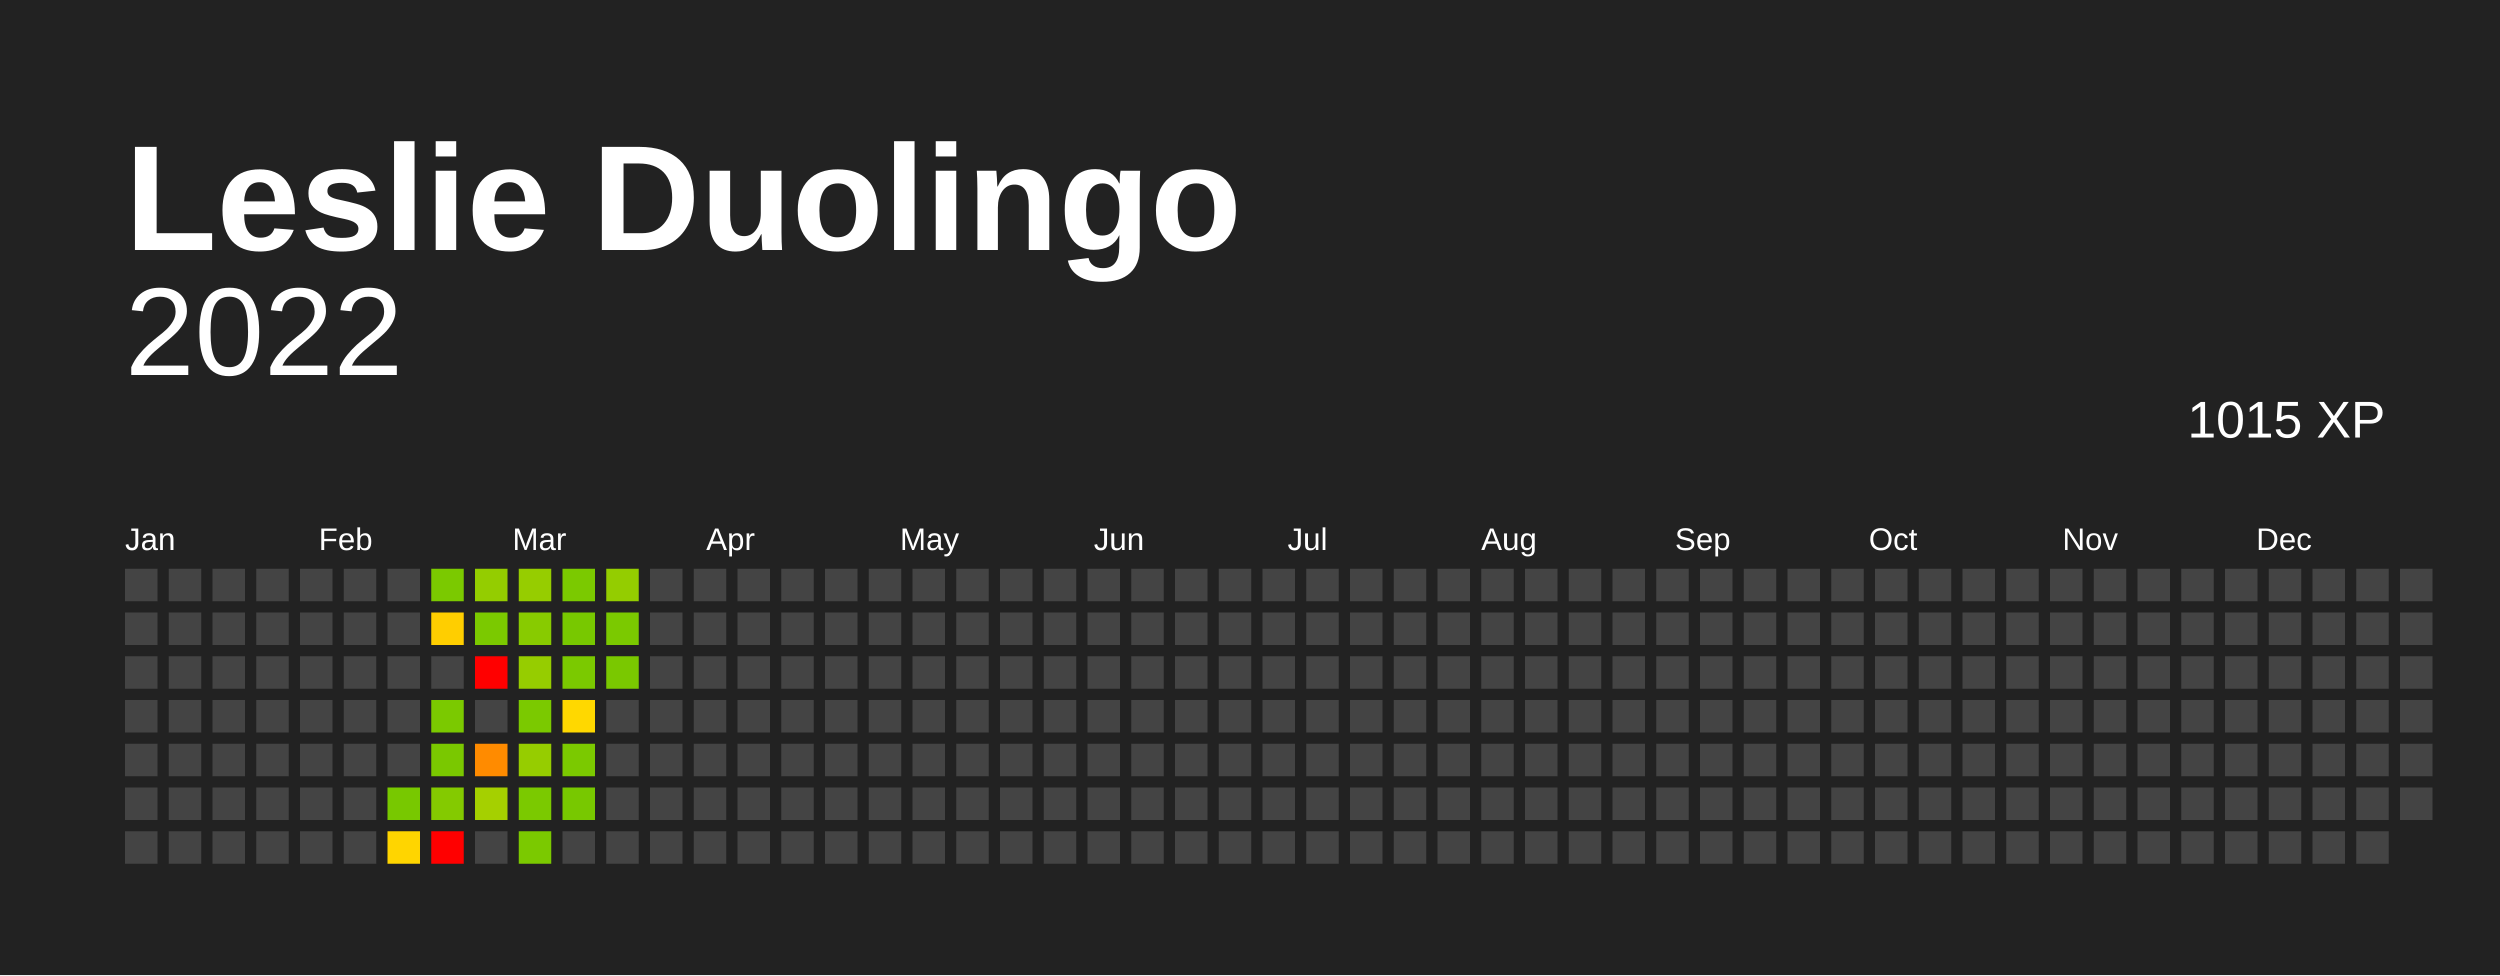
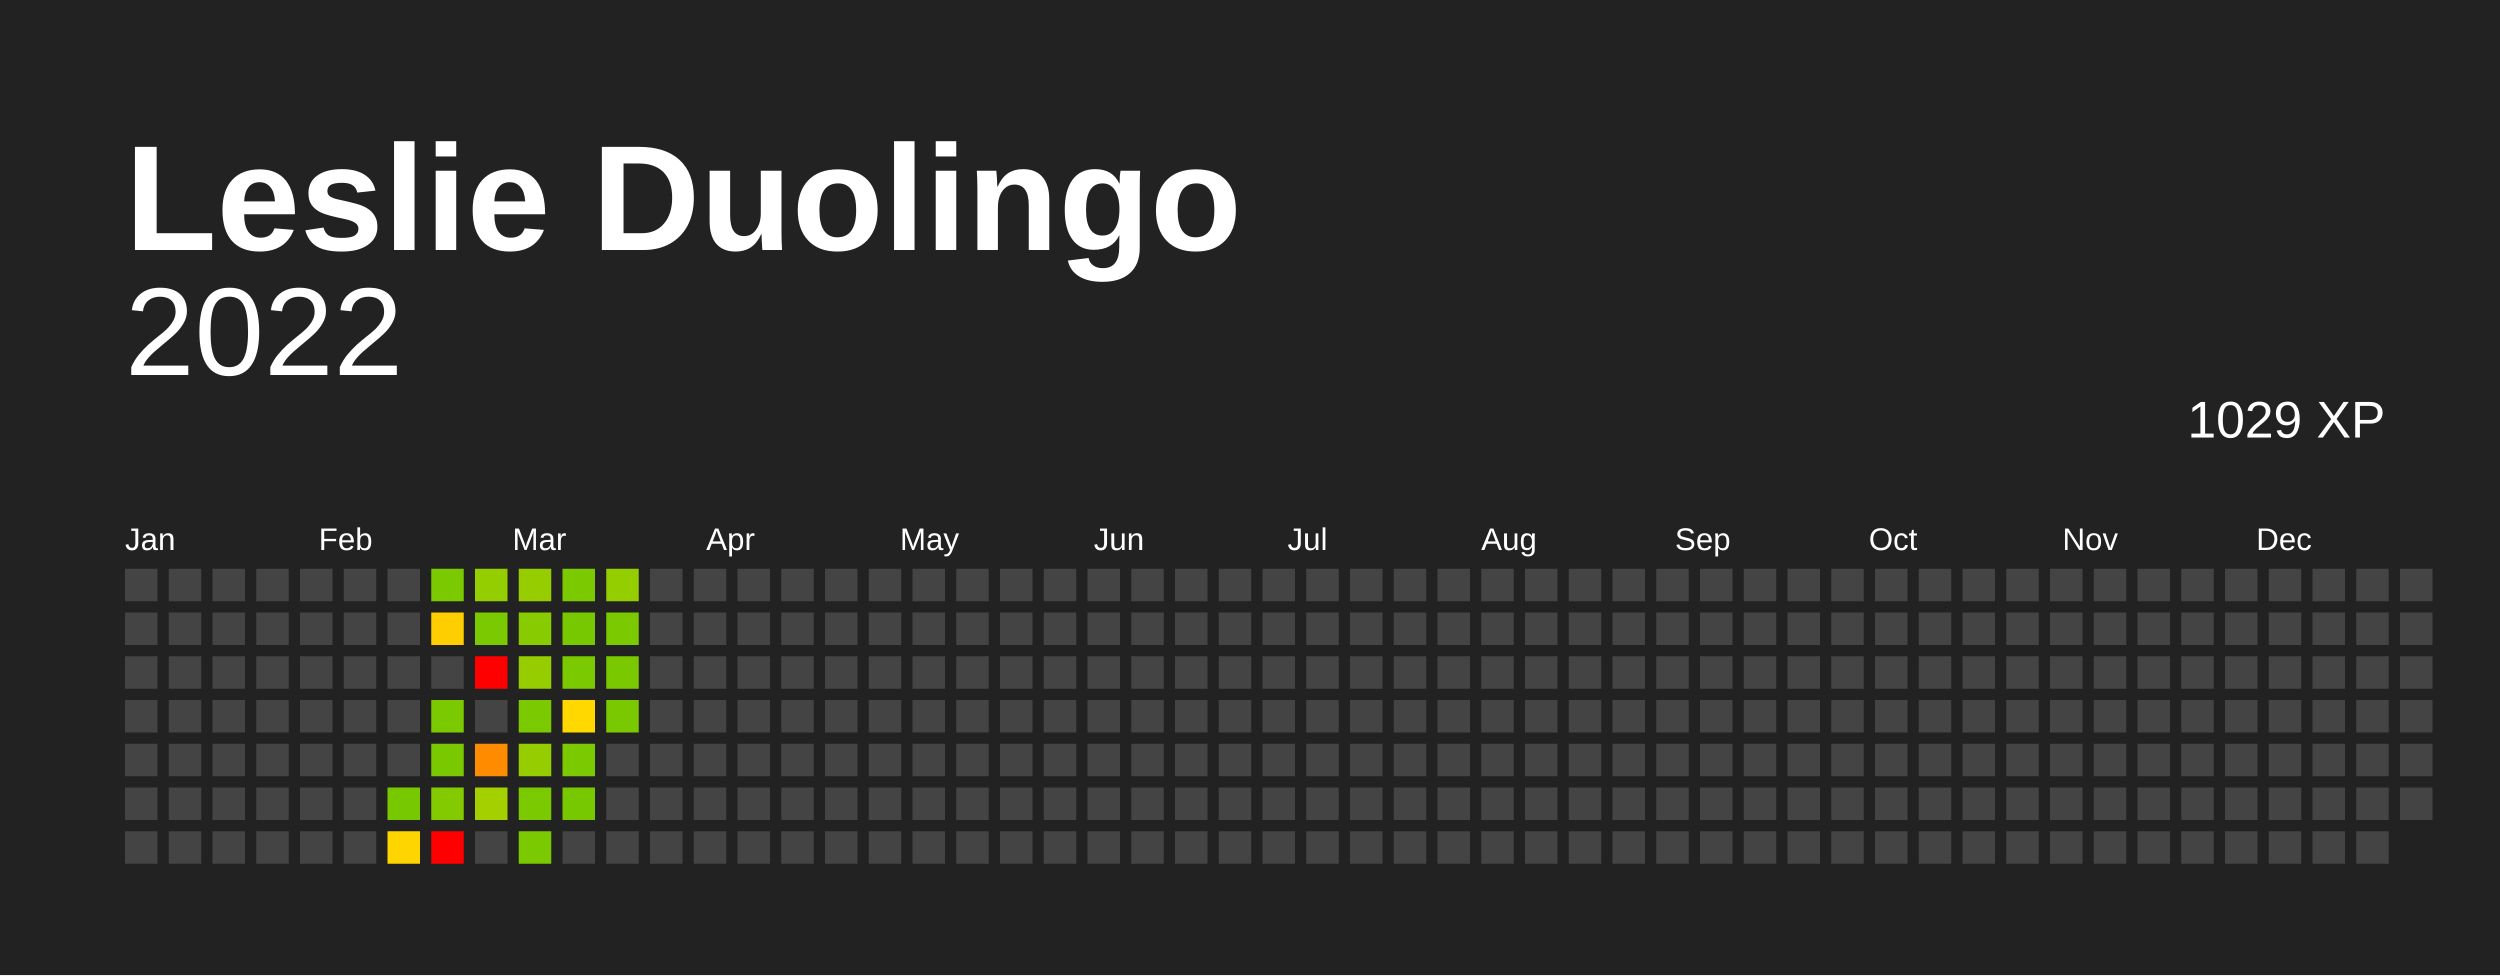
<svg xmlns="http://www.w3.org/2000/svg" baseProfile="full" height="78mm" version="1.1" viewBox="0,0,200,78" width="200mm">
  <defs />
  <rect fill="#222222" height="78" width="200" x="0" y="0" />
  <text fill="#FFFFFF" style="font-size:12px; font-family:Arial; font-weight:bold;" x="10" y="20">Leslie Duolingo</text>
  <text alignment-baseline="hanging" fill="#FFFFFF" style="font-size:10.0px; font-family:Arial;" x="10" y="30">2022</text>
-   <text alignment-baseline="hanging" fill="#FFFFFF" style="font-size:4.125px; font-family:Arial;" x="175" y="35">1015 XP</text>
+   <text alignment-baseline="hanging" fill="#FFFFFF" style="font-size:4.125px; font-family:Arial;" x="175" y="35">1029 XP</text>
  <text fill="#FFFFFF" style="font-size:2.5px; font-family:Arial" x="10.0" y="44">Jan</text>
  <text fill="#FFFFFF" style="font-size:2.5px; font-family:Arial" x="25.5" y="44">Feb</text>
  <text fill="#FFFFFF" style="font-size:2.5px; font-family:Arial" x="41.0" y="44">Mar</text>
  <text fill="#FFFFFF" style="font-size:2.5px; font-family:Arial" x="56.5" y="44">Apr</text>
  <text fill="#FFFFFF" style="font-size:2.5px; font-family:Arial" x="72.0" y="44">May</text>
  <text fill="#FFFFFF" style="font-size:2.5px; font-family:Arial" x="87.5" y="44">Jun</text>
  <text fill="#FFFFFF" style="font-size:2.5px; font-family:Arial" x="103.0" y="44">Jul</text>
  <text fill="#FFFFFF" style="font-size:2.5px; font-family:Arial" x="118.5" y="44">Aug</text>
  <text fill="#FFFFFF" style="font-size:2.5px; font-family:Arial" x="134.0" y="44">Sep</text>
  <text fill="#FFFFFF" style="font-size:2.5px; font-family:Arial" x="149.5" y="44">Oct</text>
  <text fill="#FFFFFF" style="font-size:2.5px; font-family:Arial" x="165.0" y="44">Nov</text>
  <text fill="#FFFFFF" style="font-size:2.5px; font-family:Arial" x="180.5" y="44">Dec</text>
  <rect fill="#444444" height="2.6" width="2.6" x="10.0" y="45.5" />
  <rect fill="#444444" height="2.6" width="2.6" x="10.0" y="49.0" />
  <rect fill="#444444" height="2.6" width="2.6" x="10.0" y="52.5" />
  <rect fill="#444444" height="2.6" width="2.6" x="10.0" y="56.0" />
  <rect fill="#444444" height="2.6" width="2.6" x="10.0" y="59.5" />
  <rect fill="#444444" height="2.6" width="2.6" x="10.0" y="63.0" />
  <rect fill="#444444" height="2.6" width="2.6" x="10.0" y="66.5" />
  <rect fill="#444444" height="2.6" width="2.6" x="13.5" y="45.5" />
  <rect fill="#444444" height="2.6" width="2.6" x="13.5" y="49.0" />
  <rect fill="#444444" height="2.6" width="2.6" x="13.5" y="52.5" />
  <rect fill="#444444" height="2.6" width="2.6" x="13.5" y="56.0" />
  <rect fill="#444444" height="2.6" width="2.6" x="13.5" y="59.5" />
  <rect fill="#444444" height="2.6" width="2.6" x="13.5" y="63.0" />
  <rect fill="#444444" height="2.6" width="2.6" x="13.5" y="66.5" />
  <rect fill="#444444" height="2.6" width="2.6" x="17.0" y="45.5" />
  <rect fill="#444444" height="2.6" width="2.6" x="17.0" y="49.0" />
  <rect fill="#444444" height="2.6" width="2.6" x="17.0" y="52.5" />
  <rect fill="#444444" height="2.6" width="2.6" x="17.0" y="56.0" />
  <rect fill="#444444" height="2.6" width="2.6" x="17.0" y="59.5" />
  <rect fill="#444444" height="2.6" width="2.6" x="17.0" y="63.0" />
  <rect fill="#444444" height="2.6" width="2.6" x="17.0" y="66.5" />
  <rect fill="#444444" height="2.6" width="2.6" x="20.5" y="45.5" />
  <rect fill="#444444" height="2.6" width="2.6" x="20.5" y="49.0" />
  <rect fill="#444444" height="2.6" width="2.6" x="20.5" y="52.5" />
  <rect fill="#444444" height="2.6" width="2.6" x="20.5" y="56.0" />
  <rect fill="#444444" height="2.6" width="2.6" x="20.5" y="59.5" />
  <rect fill="#444444" height="2.6" width="2.6" x="20.5" y="63.0" />
  <rect fill="#444444" height="2.6" width="2.6" x="20.5" y="66.5" />
  <rect fill="#444444" height="2.6" width="2.6" x="24.0" y="45.5" />
  <rect fill="#444444" height="2.6" width="2.6" x="24.0" y="49.0" />
  <rect fill="#444444" height="2.6" width="2.6" x="24.0" y="52.5" />
  <rect fill="#444444" height="2.6" width="2.6" x="24.0" y="56.0" />
  <rect fill="#444444" height="2.6" width="2.6" x="24.0" y="59.5" />
  <rect fill="#444444" height="2.6" width="2.6" x="24.0" y="63.0" />
  <rect fill="#444444" height="2.6" width="2.6" x="24.0" y="66.5" />
  <rect fill="#444444" height="2.6" width="2.6" x="27.5" y="45.5" />
  <rect fill="#444444" height="2.6" width="2.6" x="27.5" y="49.0" />
  <rect fill="#444444" height="2.6" width="2.6" x="27.5" y="52.5" />
  <rect fill="#444444" height="2.6" width="2.6" x="27.5" y="56.0" />
  <rect fill="#444444" height="2.6" width="2.6" x="27.5" y="59.5" />
  <rect fill="#444444" height="2.6" width="2.6" x="27.5" y="63.0" />
  <rect fill="#444444" height="2.6" width="2.6" x="27.5" y="66.5" />
  <rect fill="#444444" height="2.6" width="2.6" x="31.0" y="45.5" />
  <rect fill="#444444" height="2.6" width="2.6" x="31.0" y="49.0" />
  <rect fill="#444444" height="2.6" width="2.6" x="31.0" y="52.5" />
  <rect fill="#444444" height="2.6" width="2.6" x="31.0" y="56.0" />
  <rect fill="#444444" height="2.6" width="2.6" x="31.0" y="59.5" />
  <rect fill="#78c800" height="2.6" width="2.6" x="31.0" y="63.0" />
  <rect fill="#ffd500" height="2.6" width="2.6" x="31.0" y="66.5" />
  <rect fill="#7bc900" height="2.6" width="2.6" x="34.5" y="45.5" />
  <rect fill="#ffce00" height="2.6" width="2.6" x="34.5" y="49.0" />
  <rect fill="#444444" height="2.6" width="2.6" x="34.5" y="52.5" />
  <rect fill="#7bc900" height="2.6" width="2.6" x="34.5" y="56.0" />
  <rect fill="#7ac800" height="2.6" width="2.6" x="34.5" y="59.5" />
  <rect fill="#84ca00" height="2.6" width="2.6" x="34.5" y="63.0" />
  <rect fill="red" height="2.6" width="2.6" x="34.5" y="66.5" />
  <rect fill="#94cd00" height="2.6" width="2.6" x="38.0" y="45.5" />
  <rect fill="#7bc900" height="2.6" width="2.6" x="38.0" y="49.0" />
  <rect fill="red" height="2.6" width="2.6" x="38.0" y="52.5" />
  <rect fill="#444444" height="2.6" width="2.6" x="38.0" y="56.0" />
  <rect fill="#ff8b00" height="2.6" width="2.6" x="38.0" y="59.5" />
  <rect fill="#a5d000" height="2.6" width="2.6" x="38.0" y="63.0" />
  <rect fill="#444444" height="2.6" width="2.6" x="38.0" y="66.5" />
  <rect fill="#96cd00" height="2.6" width="2.6" x="41.5" y="45.5" />
  <rect fill="#88cb00" height="2.6" width="2.6" x="41.5" y="49.0" />
  <rect fill="#96cd00" height="2.6" width="2.6" x="41.5" y="52.5" />
  <rect fill="#7bc900" height="2.6" width="2.6" x="41.5" y="56.0" />
  <rect fill="#96cd00" height="2.6" width="2.6" x="41.5" y="59.5" />
  <rect fill="#7bc900" height="2.6" width="2.6" x="41.5" y="63.0" />
  <rect fill="#7bc900" height="2.6" width="2.6" x="41.5" y="66.5" />
  <rect fill="#7bc900" height="2.6" width="2.6" x="45.0" y="45.5" />
  <rect fill="#78c800" height="2.6" width="2.6" x="45.0" y="49.0" />
  <rect fill="#7bc900" height="2.6" width="2.6" x="45.0" y="52.5" />
  <rect fill="#ffd800" height="2.6" width="2.6" x="45.0" y="56.0" />
  <rect fill="#7bc900" height="2.6" width="2.6" x="45.0" y="59.5" />
  <rect fill="#78c800" height="2.6" width="2.6" x="45.0" y="63.0" />
  <rect fill="#444444" height="2.6" width="2.6" x="45.0" y="66.5" />
  <rect fill="#94cd00" height="2.6" width="2.6" x="48.5" y="45.5" />
  <rect fill="#7bc900" height="2.6" width="2.6" x="48.5" y="49.0" />
  <rect fill="#7ac800" height="2.6" width="2.6" x="48.5" y="52.5" />
-   <rect fill="#444444" height="2.6" width="2.6" x="48.5" y="56.0" />
+   <rect fill="#7ac800" height="2.6" width="2.6" x="48.5" y="56.0" />
  <rect fill="#444444" height="2.6" width="2.6" x="48.5" y="59.5" />
  <rect fill="#444444" height="2.6" width="2.6" x="48.5" y="63.0" />
  <rect fill="#444444" height="2.6" width="2.6" x="48.5" y="66.5" />
  <rect fill="#444444" height="2.6" width="2.6" x="52.0" y="45.5" />
  <rect fill="#444444" height="2.6" width="2.6" x="52.0" y="49.0" />
  <rect fill="#444444" height="2.6" width="2.6" x="52.0" y="52.5" />
  <rect fill="#444444" height="2.6" width="2.6" x="52.0" y="56.0" />
  <rect fill="#444444" height="2.6" width="2.6" x="52.0" y="59.5" />
  <rect fill="#444444" height="2.6" width="2.6" x="52.0" y="63.0" />
  <rect fill="#444444" height="2.6" width="2.6" x="52.0" y="66.5" />
  <rect fill="#444444" height="2.6" width="2.6" x="55.5" y="45.5" />
  <rect fill="#444444" height="2.6" width="2.6" x="55.5" y="49.0" />
  <rect fill="#444444" height="2.6" width="2.6" x="55.5" y="52.5" />
  <rect fill="#444444" height="2.6" width="2.6" x="55.5" y="56.0" />
  <rect fill="#444444" height="2.6" width="2.6" x="55.5" y="59.5" />
  <rect fill="#444444" height="2.6" width="2.6" x="55.5" y="63.0" />
  <rect fill="#444444" height="2.6" width="2.6" x="55.5" y="66.5" />
  <rect fill="#444444" height="2.6" width="2.6" x="59.0" y="45.5" />
  <rect fill="#444444" height="2.6" width="2.6" x="59.0" y="49.0" />
  <rect fill="#444444" height="2.6" width="2.6" x="59.0" y="52.5" />
  <rect fill="#444444" height="2.6" width="2.6" x="59.0" y="56.0" />
  <rect fill="#444444" height="2.6" width="2.6" x="59.0" y="59.5" />
  <rect fill="#444444" height="2.6" width="2.6" x="59.0" y="63.0" />
  <rect fill="#444444" height="2.6" width="2.6" x="59.0" y="66.5" />
  <rect fill="#444444" height="2.6" width="2.6" x="62.5" y="45.5" />
  <rect fill="#444444" height="2.6" width="2.6" x="62.5" y="49.0" />
  <rect fill="#444444" height="2.6" width="2.6" x="62.5" y="52.5" />
  <rect fill="#444444" height="2.6" width="2.6" x="62.5" y="56.0" />
  <rect fill="#444444" height="2.6" width="2.6" x="62.5" y="59.5" />
  <rect fill="#444444" height="2.6" width="2.6" x="62.5" y="63.0" />
  <rect fill="#444444" height="2.6" width="2.6" x="62.5" y="66.5" />
  <rect fill="#444444" height="2.6" width="2.6" x="66.0" y="45.5" />
  <rect fill="#444444" height="2.6" width="2.6" x="66.0" y="49.0" />
  <rect fill="#444444" height="2.6" width="2.6" x="66.0" y="52.5" />
  <rect fill="#444444" height="2.6" width="2.6" x="66.0" y="56.0" />
  <rect fill="#444444" height="2.6" width="2.6" x="66.0" y="59.5" />
  <rect fill="#444444" height="2.6" width="2.6" x="66.0" y="63.0" />
  <rect fill="#444444" height="2.6" width="2.6" x="66.0" y="66.5" />
  <rect fill="#444444" height="2.6" width="2.6" x="69.5" y="45.5" />
  <rect fill="#444444" height="2.6" width="2.6" x="69.5" y="49.0" />
  <rect fill="#444444" height="2.6" width="2.6" x="69.5" y="52.5" />
  <rect fill="#444444" height="2.6" width="2.6" x="69.5" y="56.0" />
  <rect fill="#444444" height="2.6" width="2.6" x="69.5" y="59.5" />
  <rect fill="#444444" height="2.6" width="2.6" x="69.5" y="63.0" />
  <rect fill="#444444" height="2.6" width="2.6" x="69.5" y="66.5" />
  <rect fill="#444444" height="2.6" width="2.6" x="73.0" y="45.5" />
  <rect fill="#444444" height="2.6" width="2.6" x="73.0" y="49.0" />
  <rect fill="#444444" height="2.6" width="2.6" x="73.0" y="52.5" />
  <rect fill="#444444" height="2.6" width="2.6" x="73.0" y="56.0" />
  <rect fill="#444444" height="2.6" width="2.6" x="73.0" y="59.5" />
  <rect fill="#444444" height="2.6" width="2.6" x="73.0" y="63.0" />
  <rect fill="#444444" height="2.6" width="2.6" x="73.0" y="66.5" />
  <rect fill="#444444" height="2.6" width="2.6" x="76.5" y="45.5" />
  <rect fill="#444444" height="2.6" width="2.6" x="76.5" y="49.0" />
  <rect fill="#444444" height="2.6" width="2.6" x="76.5" y="52.5" />
  <rect fill="#444444" height="2.6" width="2.6" x="76.5" y="56.0" />
  <rect fill="#444444" height="2.6" width="2.6" x="76.5" y="59.5" />
  <rect fill="#444444" height="2.6" width="2.6" x="76.5" y="63.0" />
  <rect fill="#444444" height="2.6" width="2.6" x="76.5" y="66.5" />
  <rect fill="#444444" height="2.6" width="2.6" x="80.0" y="45.5" />
  <rect fill="#444444" height="2.6" width="2.6" x="80.0" y="49.0" />
  <rect fill="#444444" height="2.6" width="2.6" x="80.0" y="52.5" />
  <rect fill="#444444" height="2.6" width="2.6" x="80.0" y="56.0" />
  <rect fill="#444444" height="2.6" width="2.6" x="80.0" y="59.5" />
  <rect fill="#444444" height="2.6" width="2.6" x="80.0" y="63.0" />
  <rect fill="#444444" height="2.6" width="2.6" x="80.0" y="66.5" />
  <rect fill="#444444" height="2.6" width="2.6" x="83.5" y="45.5" />
  <rect fill="#444444" height="2.6" width="2.6" x="83.5" y="49.0" />
  <rect fill="#444444" height="2.6" width="2.6" x="83.5" y="52.5" />
  <rect fill="#444444" height="2.6" width="2.6" x="83.5" y="56.0" />
  <rect fill="#444444" height="2.6" width="2.6" x="83.5" y="59.5" />
  <rect fill="#444444" height="2.6" width="2.6" x="83.5" y="63.0" />
  <rect fill="#444444" height="2.6" width="2.6" x="83.5" y="66.5" />
  <rect fill="#444444" height="2.6" width="2.6" x="87.0" y="45.5" />
  <rect fill="#444444" height="2.6" width="2.6" x="87.0" y="49.0" />
  <rect fill="#444444" height="2.6" width="2.6" x="87.0" y="52.5" />
  <rect fill="#444444" height="2.6" width="2.6" x="87.0" y="56.0" />
  <rect fill="#444444" height="2.6" width="2.6" x="87.0" y="59.5" />
  <rect fill="#444444" height="2.6" width="2.6" x="87.0" y="63.0" />
  <rect fill="#444444" height="2.6" width="2.6" x="87.0" y="66.5" />
  <rect fill="#444444" height="2.6" width="2.6" x="90.5" y="45.5" />
  <rect fill="#444444" height="2.6" width="2.6" x="90.5" y="49.0" />
  <rect fill="#444444" height="2.6" width="2.6" x="90.5" y="52.5" />
  <rect fill="#444444" height="2.6" width="2.6" x="90.5" y="56.0" />
  <rect fill="#444444" height="2.6" width="2.6" x="90.5" y="59.5" />
  <rect fill="#444444" height="2.6" width="2.6" x="90.5" y="63.0" />
  <rect fill="#444444" height="2.6" width="2.6" x="90.5" y="66.5" />
  <rect fill="#444444" height="2.6" width="2.6" x="94.0" y="45.5" />
  <rect fill="#444444" height="2.6" width="2.6" x="94.0" y="49.0" />
  <rect fill="#444444" height="2.6" width="2.6" x="94.0" y="52.5" />
  <rect fill="#444444" height="2.6" width="2.6" x="94.0" y="56.0" />
  <rect fill="#444444" height="2.6" width="2.6" x="94.0" y="59.5" />
  <rect fill="#444444" height="2.6" width="2.6" x="94.0" y="63.0" />
  <rect fill="#444444" height="2.6" width="2.6" x="94.0" y="66.5" />
  <rect fill="#444444" height="2.6" width="2.6" x="97.5" y="45.5" />
  <rect fill="#444444" height="2.6" width="2.6" x="97.5" y="49.0" />
  <rect fill="#444444" height="2.6" width="2.6" x="97.5" y="52.5" />
  <rect fill="#444444" height="2.6" width="2.6" x="97.5" y="56.0" />
  <rect fill="#444444" height="2.6" width="2.6" x="97.5" y="59.5" />
  <rect fill="#444444" height="2.6" width="2.6" x="97.5" y="63.0" />
  <rect fill="#444444" height="2.6" width="2.6" x="97.5" y="66.5" />
  <rect fill="#444444" height="2.6" width="2.6" x="101.0" y="45.5" />
  <rect fill="#444444" height="2.6" width="2.6" x="101.0" y="49.0" />
  <rect fill="#444444" height="2.6" width="2.6" x="101.0" y="52.5" />
  <rect fill="#444444" height="2.6" width="2.6" x="101.0" y="56.0" />
  <rect fill="#444444" height="2.6" width="2.6" x="101.0" y="59.5" />
  <rect fill="#444444" height="2.6" width="2.6" x="101.0" y="63.0" />
  <rect fill="#444444" height="2.6" width="2.6" x="101.0" y="66.5" />
  <rect fill="#444444" height="2.6" width="2.6" x="104.5" y="45.5" />
  <rect fill="#444444" height="2.6" width="2.6" x="104.5" y="49.0" />
  <rect fill="#444444" height="2.6" width="2.6" x="104.5" y="52.5" />
  <rect fill="#444444" height="2.6" width="2.6" x="104.5" y="56.0" />
  <rect fill="#444444" height="2.6" width="2.6" x="104.5" y="59.5" />
  <rect fill="#444444" height="2.6" width="2.6" x="104.5" y="63.0" />
  <rect fill="#444444" height="2.6" width="2.6" x="104.5" y="66.5" />
  <rect fill="#444444" height="2.6" width="2.6" x="108.0" y="45.5" />
  <rect fill="#444444" height="2.6" width="2.6" x="108.0" y="49.0" />
  <rect fill="#444444" height="2.6" width="2.6" x="108.0" y="52.5" />
  <rect fill="#444444" height="2.6" width="2.6" x="108.0" y="56.0" />
  <rect fill="#444444" height="2.6" width="2.6" x="108.0" y="59.5" />
  <rect fill="#444444" height="2.6" width="2.6" x="108.0" y="63.0" />
  <rect fill="#444444" height="2.6" width="2.6" x="108.0" y="66.5" />
  <rect fill="#444444" height="2.6" width="2.6" x="111.5" y="45.5" />
  <rect fill="#444444" height="2.6" width="2.6" x="111.5" y="49.0" />
  <rect fill="#444444" height="2.6" width="2.6" x="111.5" y="52.5" />
  <rect fill="#444444" height="2.6" width="2.6" x="111.5" y="56.0" />
  <rect fill="#444444" height="2.6" width="2.6" x="111.5" y="59.5" />
  <rect fill="#444444" height="2.6" width="2.6" x="111.5" y="63.0" />
  <rect fill="#444444" height="2.6" width="2.6" x="111.5" y="66.5" />
  <rect fill="#444444" height="2.6" width="2.6" x="115.0" y="45.5" />
  <rect fill="#444444" height="2.6" width="2.6" x="115.0" y="49.0" />
  <rect fill="#444444" height="2.6" width="2.6" x="115.0" y="52.5" />
  <rect fill="#444444" height="2.6" width="2.6" x="115.0" y="56.0" />
  <rect fill="#444444" height="2.6" width="2.6" x="115.0" y="59.5" />
  <rect fill="#444444" height="2.6" width="2.6" x="115.0" y="63.0" />
  <rect fill="#444444" height="2.6" width="2.6" x="115.0" y="66.5" />
  <rect fill="#444444" height="2.6" width="2.6" x="118.5" y="45.5" />
  <rect fill="#444444" height="2.6" width="2.6" x="118.5" y="49.0" />
  <rect fill="#444444" height="2.6" width="2.6" x="118.5" y="52.5" />
  <rect fill="#444444" height="2.6" width="2.6" x="118.5" y="56.0" />
  <rect fill="#444444" height="2.6" width="2.6" x="118.5" y="59.5" />
  <rect fill="#444444" height="2.6" width="2.6" x="118.5" y="63.0" />
  <rect fill="#444444" height="2.6" width="2.6" x="118.5" y="66.5" />
  <rect fill="#444444" height="2.6" width="2.6" x="122.0" y="45.5" />
  <rect fill="#444444" height="2.6" width="2.6" x="122.0" y="49.0" />
  <rect fill="#444444" height="2.6" width="2.6" x="122.0" y="52.5" />
  <rect fill="#444444" height="2.6" width="2.6" x="122.0" y="56.0" />
  <rect fill="#444444" height="2.6" width="2.6" x="122.0" y="59.5" />
  <rect fill="#444444" height="2.6" width="2.6" x="122.0" y="63.0" />
  <rect fill="#444444" height="2.6" width="2.6" x="122.0" y="66.5" />
  <rect fill="#444444" height="2.6" width="2.6" x="125.5" y="45.5" />
  <rect fill="#444444" height="2.6" width="2.6" x="125.5" y="49.0" />
  <rect fill="#444444" height="2.6" width="2.6" x="125.5" y="52.5" />
  <rect fill="#444444" height="2.6" width="2.6" x="125.5" y="56.0" />
  <rect fill="#444444" height="2.6" width="2.6" x="125.5" y="59.5" />
  <rect fill="#444444" height="2.6" width="2.6" x="125.5" y="63.0" />
  <rect fill="#444444" height="2.6" width="2.6" x="125.5" y="66.5" />
  <rect fill="#444444" height="2.6" width="2.6" x="129.0" y="45.5" />
  <rect fill="#444444" height="2.6" width="2.6" x="129.0" y="49.0" />
  <rect fill="#444444" height="2.6" width="2.6" x="129.0" y="52.5" />
  <rect fill="#444444" height="2.6" width="2.6" x="129.0" y="56.0" />
  <rect fill="#444444" height="2.6" width="2.6" x="129.0" y="59.5" />
  <rect fill="#444444" height="2.6" width="2.6" x="129.0" y="63.0" />
  <rect fill="#444444" height="2.6" width="2.6" x="129.0" y="66.5" />
  <rect fill="#444444" height="2.6" width="2.6" x="132.5" y="45.5" />
  <rect fill="#444444" height="2.6" width="2.6" x="132.5" y="49.0" />
  <rect fill="#444444" height="2.6" width="2.6" x="132.5" y="52.5" />
  <rect fill="#444444" height="2.6" width="2.6" x="132.5" y="56.0" />
  <rect fill="#444444" height="2.6" width="2.6" x="132.5" y="59.5" />
  <rect fill="#444444" height="2.6" width="2.6" x="132.5" y="63.0" />
  <rect fill="#444444" height="2.6" width="2.6" x="132.5" y="66.5" />
  <rect fill="#444444" height="2.6" width="2.6" x="136.0" y="45.5" />
  <rect fill="#444444" height="2.6" width="2.6" x="136.0" y="49.0" />
  <rect fill="#444444" height="2.6" width="2.6" x="136.0" y="52.5" />
  <rect fill="#444444" height="2.6" width="2.6" x="136.0" y="56.0" />
  <rect fill="#444444" height="2.6" width="2.6" x="136.0" y="59.5" />
  <rect fill="#444444" height="2.6" width="2.6" x="136.0" y="63.0" />
  <rect fill="#444444" height="2.6" width="2.6" x="136.0" y="66.5" />
  <rect fill="#444444" height="2.6" width="2.6" x="139.5" y="45.5" />
  <rect fill="#444444" height="2.6" width="2.6" x="139.5" y="49.0" />
  <rect fill="#444444" height="2.6" width="2.6" x="139.5" y="52.5" />
  <rect fill="#444444" height="2.6" width="2.6" x="139.5" y="56.0" />
  <rect fill="#444444" height="2.6" width="2.6" x="139.5" y="59.5" />
  <rect fill="#444444" height="2.6" width="2.6" x="139.5" y="63.0" />
  <rect fill="#444444" height="2.6" width="2.6" x="139.5" y="66.5" />
  <rect fill="#444444" height="2.6" width="2.6" x="143.0" y="45.5" />
  <rect fill="#444444" height="2.6" width="2.6" x="143.0" y="49.0" />
  <rect fill="#444444" height="2.6" width="2.6" x="143.0" y="52.5" />
  <rect fill="#444444" height="2.6" width="2.6" x="143.0" y="56.0" />
  <rect fill="#444444" height="2.6" width="2.6" x="143.0" y="59.5" />
  <rect fill="#444444" height="2.6" width="2.6" x="143.0" y="63.0" />
  <rect fill="#444444" height="2.6" width="2.6" x="143.0" y="66.5" />
  <rect fill="#444444" height="2.6" width="2.6" x="146.5" y="45.5" />
  <rect fill="#444444" height="2.6" width="2.6" x="146.5" y="49.0" />
  <rect fill="#444444" height="2.6" width="2.6" x="146.5" y="52.5" />
  <rect fill="#444444" height="2.6" width="2.6" x="146.5" y="56.0" />
  <rect fill="#444444" height="2.6" width="2.6" x="146.5" y="59.5" />
  <rect fill="#444444" height="2.6" width="2.6" x="146.5" y="63.0" />
  <rect fill="#444444" height="2.6" width="2.6" x="146.5" y="66.5" />
  <rect fill="#444444" height="2.6" width="2.6" x="150.0" y="45.5" />
  <rect fill="#444444" height="2.6" width="2.6" x="150.0" y="49.0" />
  <rect fill="#444444" height="2.6" width="2.6" x="150.0" y="52.5" />
  <rect fill="#444444" height="2.6" width="2.6" x="150.0" y="56.0" />
  <rect fill="#444444" height="2.6" width="2.6" x="150.0" y="59.5" />
  <rect fill="#444444" height="2.6" width="2.6" x="150.0" y="63.0" />
  <rect fill="#444444" height="2.6" width="2.6" x="150.0" y="66.5" />
  <rect fill="#444444" height="2.6" width="2.6" x="153.5" y="45.5" />
  <rect fill="#444444" height="2.6" width="2.6" x="153.5" y="49.0" />
  <rect fill="#444444" height="2.6" width="2.6" x="153.5" y="52.5" />
  <rect fill="#444444" height="2.6" width="2.6" x="153.5" y="56.0" />
  <rect fill="#444444" height="2.6" width="2.6" x="153.5" y="59.5" />
  <rect fill="#444444" height="2.6" width="2.6" x="153.5" y="63.0" />
  <rect fill="#444444" height="2.6" width="2.6" x="153.5" y="66.5" />
  <rect fill="#444444" height="2.6" width="2.6" x="157.0" y="45.5" />
  <rect fill="#444444" height="2.6" width="2.6" x="157.0" y="49.0" />
  <rect fill="#444444" height="2.6" width="2.6" x="157.0" y="52.5" />
  <rect fill="#444444" height="2.6" width="2.6" x="157.0" y="56.0" />
  <rect fill="#444444" height="2.6" width="2.6" x="157.0" y="59.5" />
  <rect fill="#444444" height="2.6" width="2.6" x="157.0" y="63.0" />
  <rect fill="#444444" height="2.6" width="2.6" x="157.0" y="66.5" />
  <rect fill="#444444" height="2.6" width="2.6" x="160.5" y="45.5" />
  <rect fill="#444444" height="2.6" width="2.6" x="160.5" y="49.0" />
  <rect fill="#444444" height="2.6" width="2.6" x="160.5" y="52.5" />
  <rect fill="#444444" height="2.6" width="2.6" x="160.5" y="56.0" />
  <rect fill="#444444" height="2.6" width="2.6" x="160.5" y="59.5" />
  <rect fill="#444444" height="2.6" width="2.6" x="160.5" y="63.0" />
  <rect fill="#444444" height="2.6" width="2.6" x="160.5" y="66.5" />
  <rect fill="#444444" height="2.6" width="2.6" x="164.0" y="45.5" />
  <rect fill="#444444" height="2.6" width="2.6" x="164.0" y="49.0" />
  <rect fill="#444444" height="2.6" width="2.6" x="164.0" y="52.5" />
  <rect fill="#444444" height="2.6" width="2.6" x="164.0" y="56.0" />
  <rect fill="#444444" height="2.6" width="2.6" x="164.0" y="59.5" />
  <rect fill="#444444" height="2.6" width="2.6" x="164.0" y="63.0" />
  <rect fill="#444444" height="2.6" width="2.6" x="164.0" y="66.5" />
  <rect fill="#444444" height="2.6" width="2.6" x="167.5" y="45.5" />
  <rect fill="#444444" height="2.6" width="2.6" x="167.5" y="49.0" />
  <rect fill="#444444" height="2.6" width="2.6" x="167.5" y="52.5" />
  <rect fill="#444444" height="2.6" width="2.6" x="167.5" y="56.0" />
  <rect fill="#444444" height="2.6" width="2.6" x="167.5" y="59.5" />
  <rect fill="#444444" height="2.6" width="2.6" x="167.5" y="63.0" />
  <rect fill="#444444" height="2.6" width="2.6" x="167.5" y="66.5" />
  <rect fill="#444444" height="2.6" width="2.6" x="171.0" y="45.5" />
  <rect fill="#444444" height="2.6" width="2.6" x="171.0" y="49.0" />
  <rect fill="#444444" height="2.6" width="2.6" x="171.0" y="52.5" />
  <rect fill="#444444" height="2.6" width="2.6" x="171.0" y="56.0" />
  <rect fill="#444444" height="2.6" width="2.6" x="171.0" y="59.5" />
  <rect fill="#444444" height="2.6" width="2.6" x="171.0" y="63.0" />
  <rect fill="#444444" height="2.6" width="2.6" x="171.0" y="66.5" />
  <rect fill="#444444" height="2.6" width="2.6" x="174.5" y="45.5" />
  <rect fill="#444444" height="2.6" width="2.6" x="174.5" y="49.0" />
  <rect fill="#444444" height="2.6" width="2.6" x="174.5" y="52.5" />
  <rect fill="#444444" height="2.6" width="2.6" x="174.5" y="56.0" />
  <rect fill="#444444" height="2.6" width="2.6" x="174.5" y="59.5" />
  <rect fill="#444444" height="2.6" width="2.6" x="174.5" y="63.0" />
  <rect fill="#444444" height="2.6" width="2.6" x="174.5" y="66.5" />
  <rect fill="#444444" height="2.6" width="2.6" x="178.0" y="45.5" />
  <rect fill="#444444" height="2.6" width="2.6" x="178.0" y="49.0" />
  <rect fill="#444444" height="2.6" width="2.6" x="178.0" y="52.5" />
  <rect fill="#444444" height="2.6" width="2.6" x="178.0" y="56.0" />
  <rect fill="#444444" height="2.6" width="2.6" x="178.0" y="59.5" />
  <rect fill="#444444" height="2.6" width="2.6" x="178.0" y="63.0" />
  <rect fill="#444444" height="2.6" width="2.6" x="178.0" y="66.5" />
  <rect fill="#444444" height="2.6" width="2.6" x="181.5" y="45.5" />
  <rect fill="#444444" height="2.6" width="2.6" x="181.5" y="49.0" />
  <rect fill="#444444" height="2.6" width="2.6" x="181.5" y="52.5" />
  <rect fill="#444444" height="2.6" width="2.6" x="181.5" y="56.0" />
  <rect fill="#444444" height="2.6" width="2.6" x="181.5" y="59.5" />
  <rect fill="#444444" height="2.6" width="2.6" x="181.5" y="63.0" />
  <rect fill="#444444" height="2.6" width="2.6" x="181.5" y="66.5" />
  <rect fill="#444444" height="2.6" width="2.6" x="185.0" y="45.5" />
  <rect fill="#444444" height="2.6" width="2.6" x="185.0" y="49.0" />
  <rect fill="#444444" height="2.6" width="2.6" x="185.0" y="52.5" />
  <rect fill="#444444" height="2.6" width="2.6" x="185.0" y="56.0" />
  <rect fill="#444444" height="2.6" width="2.6" x="185.0" y="59.5" />
  <rect fill="#444444" height="2.6" width="2.6" x="185.0" y="63.0" />
  <rect fill="#444444" height="2.6" width="2.6" x="185.0" y="66.5" />
  <rect fill="#444444" height="2.6" width="2.6" x="188.5" y="45.5" />
  <rect fill="#444444" height="2.6" width="2.6" x="188.5" y="49.0" />
  <rect fill="#444444" height="2.6" width="2.6" x="188.5" y="52.5" />
  <rect fill="#444444" height="2.6" width="2.6" x="188.5" y="56.0" />
  <rect fill="#444444" height="2.6" width="2.6" x="188.5" y="59.5" />
  <rect fill="#444444" height="2.6" width="2.6" x="188.5" y="63.0" />
  <rect fill="#444444" height="2.6" width="2.6" x="188.5" y="66.5" />
  <rect fill="#444444" height="2.6" width="2.6" x="192.0" y="45.5" />
  <rect fill="#444444" height="2.6" width="2.6" x="192.0" y="49.0" />
  <rect fill="#444444" height="2.6" width="2.6" x="192.0" y="52.5" />
  <rect fill="#444444" height="2.6" width="2.6" x="192.0" y="56.0" />
  <rect fill="#444444" height="2.6" width="2.6" x="192.0" y="59.5" />
  <rect fill="#444444" height="2.6" width="2.6" x="192.0" y="63.0" />
</svg>
